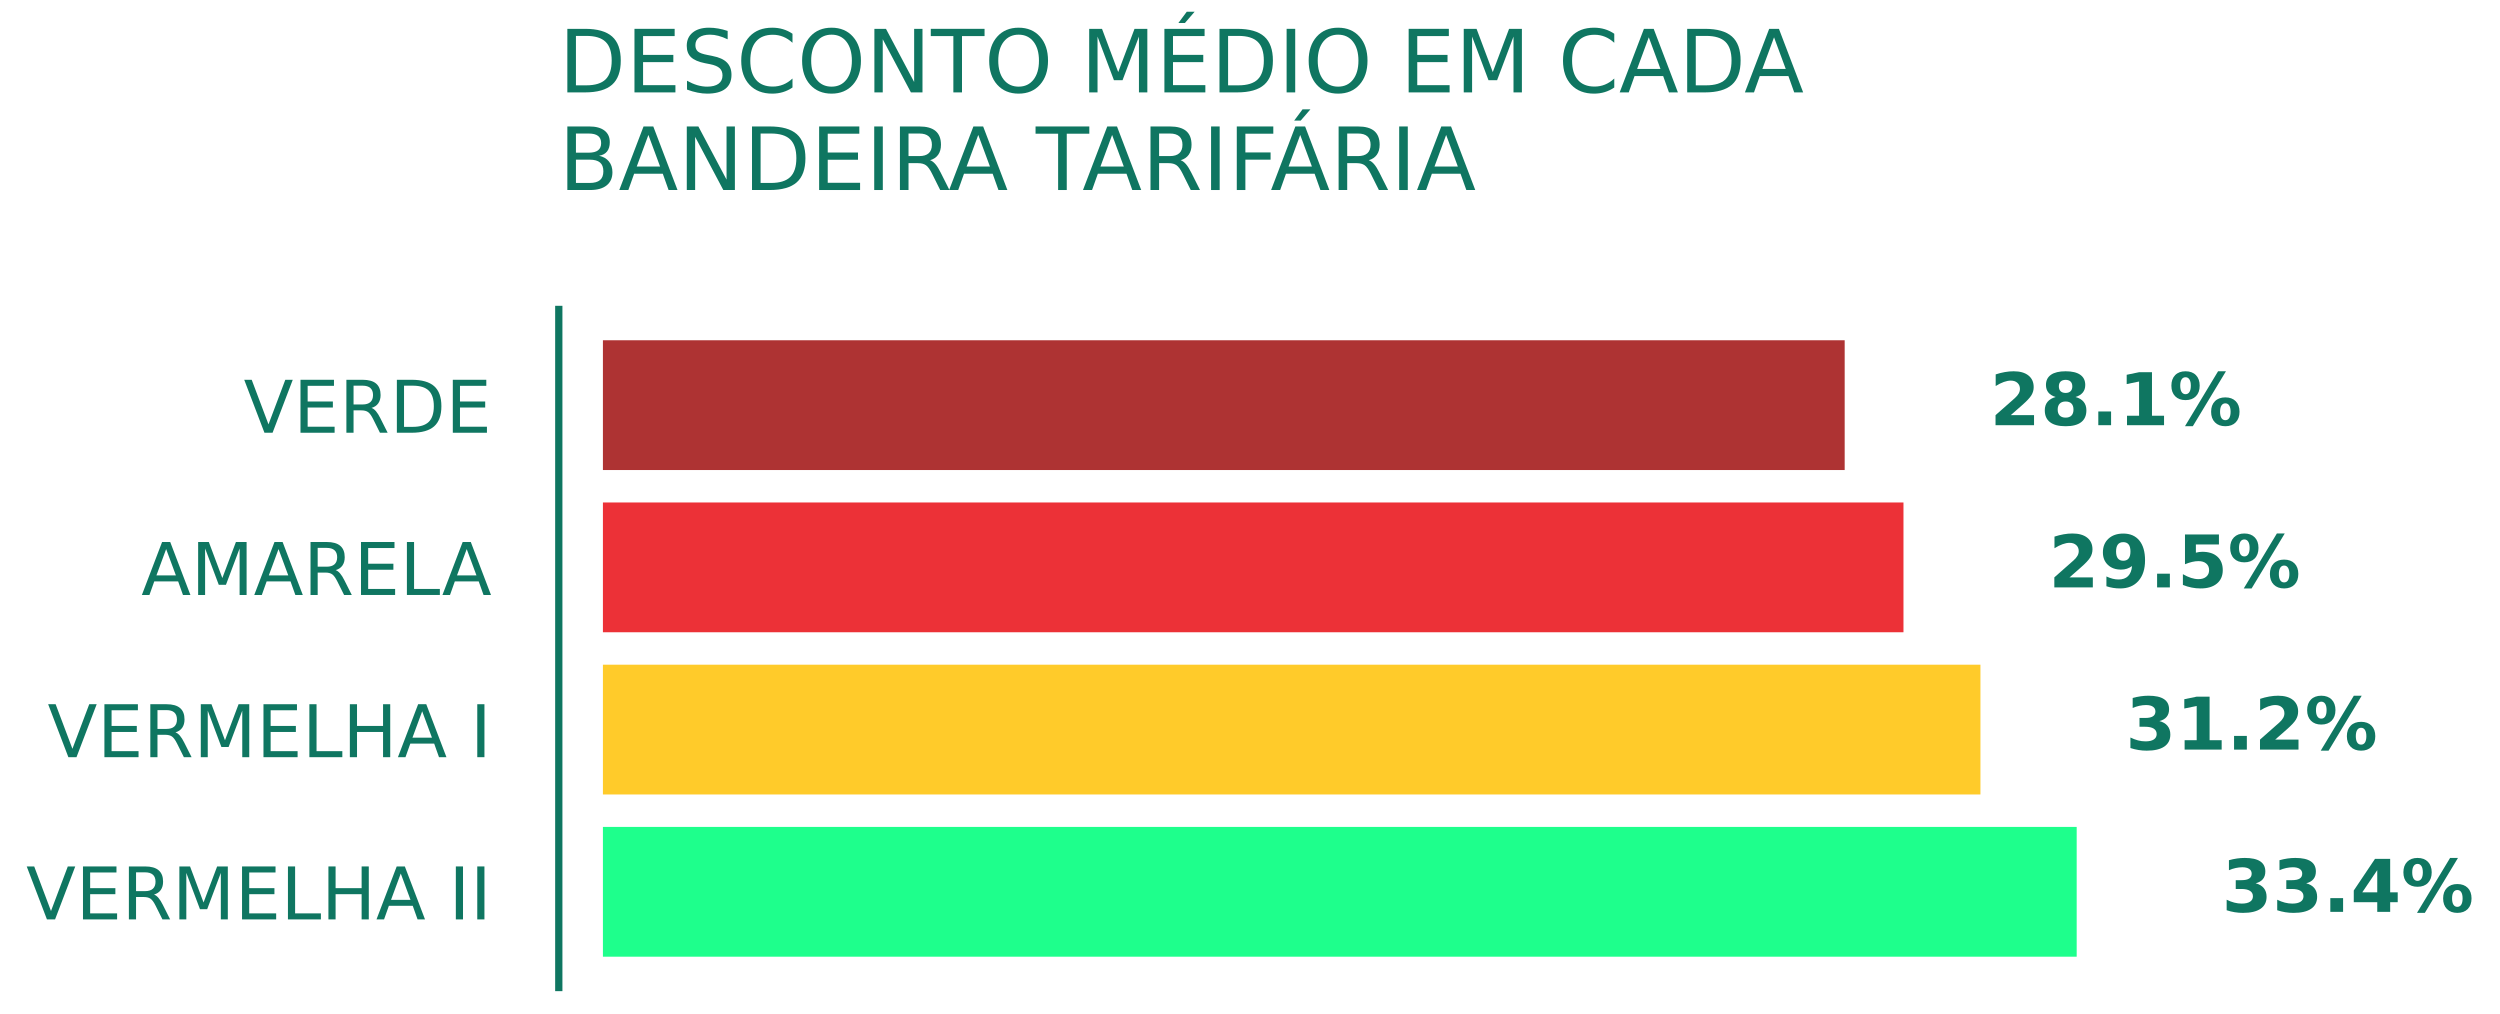
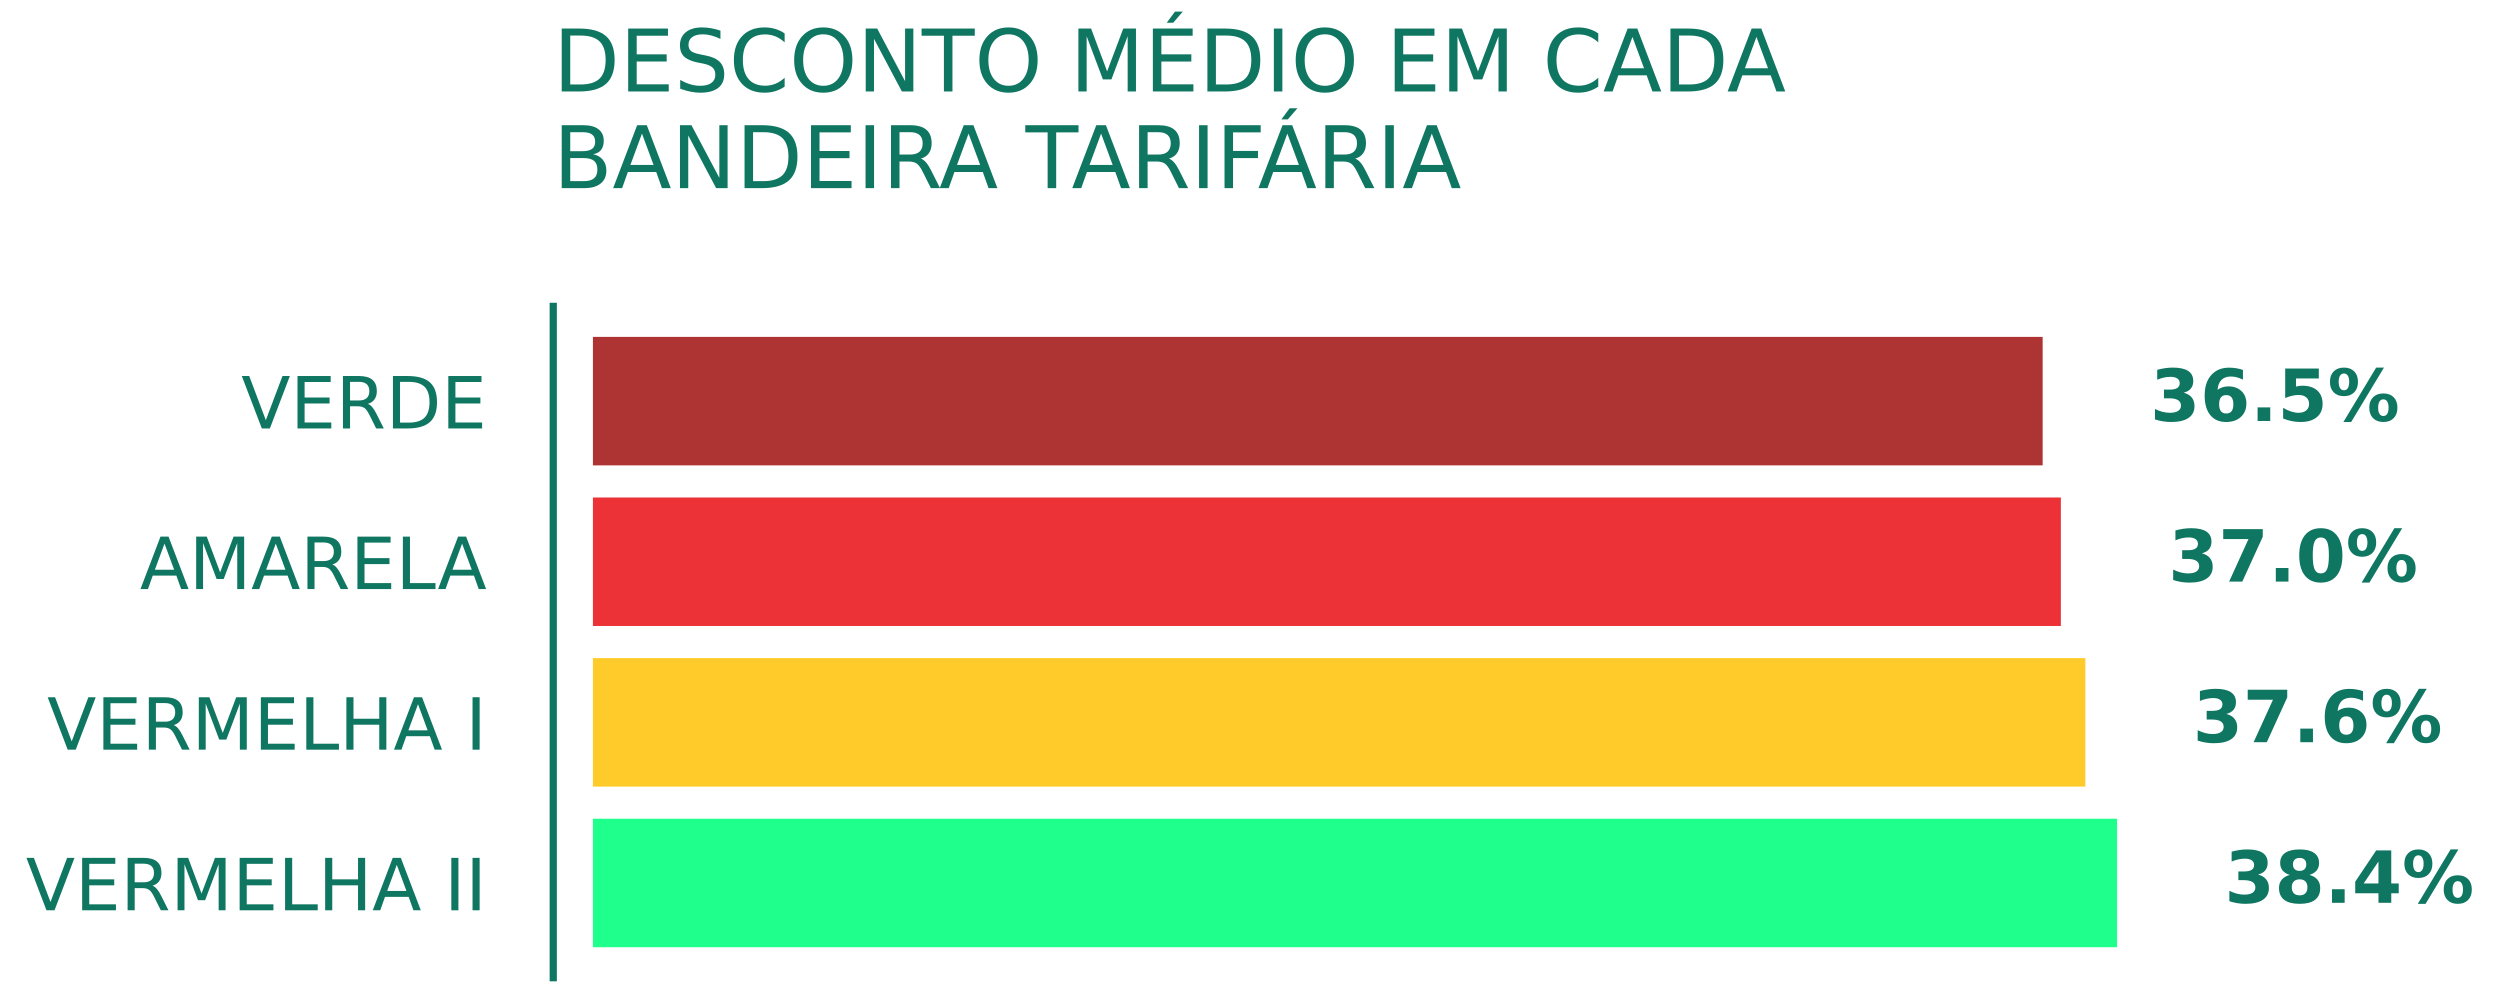
- <svg xmlns="http://www.w3.org/2000/svg" xmlns:xlink="http://www.w3.org/1999/xlink" width="688.235pt" height="279.058pt" viewBox="0 0 688.235 279.058" version="1.1">
+ <svg xmlns="http://www.w3.org/2000/svg" xmlns:xlink="http://www.w3.org/1999/xlink" width="695.126pt" height="279.058pt" viewBox="0 0 695.126 279.058" version="1.1">
  <defs>
    <style type="text/css">*{stroke-linejoin: round; stroke-linecap: butt}</style>
  </defs>
  <g id="figure_1">
    <g id="patch_1">
-       <path d="M 0 279.058  L 688.235 279.058  L 688.235 0  L 0 0  L 0 279.058  z " style="fill: none" />
+       <path d="M 0 279.058  L 695.126 279.058  L 695.126 0  L 0 0  L 0 279.058  z " style="fill: none" />
    </g>
    <g id="axes_1">
      <g id="patch_2">
-         <path d="M 153.831 271.858  L 591.986 271.858  L 591.986 85.186  L 153.831 85.186  L 153.831 271.858  z " style="fill: none" />
+         <path d="M 153.831 271.858  L 609.84 271.858  L 609.84 85.186  L 153.831 85.186  L 153.831 271.858  z " style="fill: none" />
      </g>
      <g id="patch_3">
-         <path d="M 165.98 263.373  L 571.7 263.373  L 571.7 227.646  L 165.98 227.646  z " clip-path="url(#p517118cd65)" style="fill: #1eff8c" />
+         <path d="M 164.862 263.373  L 588.65 263.373  L 588.65 227.646  L 164.862 227.646  z " clip-path="url(#pcceaad67c8)" style="fill: #1eff8c" />
      </g>
      <g id="patch_4">
-         <path d="M 165.98 218.714  L 545.203 218.714  L 545.203 182.988  L 165.98 182.988  z " clip-path="url(#p517118cd65)" style="fill: #ffcb2a" />
+         <path d="M 164.862 218.714  L 579.835 218.714  L 579.835 182.988  L 164.862 182.988  z " clip-path="url(#pcceaad67c8)" style="fill: #ffcb2a" />
      </g>
      <g id="patch_5">
-         <path d="M 165.98 174.056  L 524.015 174.056  L 524.015 138.329  L 165.98 138.329  z " clip-path="url(#p517118cd65)" style="fill: #ec3137" />
+         <path d="M 164.862 174.056  L 573.025 174.056  L 573.025 138.329  L 164.862 138.329  z " clip-path="url(#pcceaad67c8)" style="fill: #ec3137" />
      </g>
      <g id="patch_6">
-         <path d="M 165.98 129.398  L 507.829 129.398  L 507.829 93.671  L 165.98 93.671  z " clip-path="url(#p517118cd65)" style="fill: #ae3333" />
+         <path d="M 164.862 129.398  L 567.96 129.398  L 567.96 93.671  L 164.862 93.671  z " clip-path="url(#pcceaad67c8)" style="fill: #ae3333" />
      </g>
      <g id="matplotlib.axis_1">
        <g id="ytick_1">
          <g id="text_1">
            <g style="fill: #0f7661" transform="translate(7.2 253.1077) scale(0.2 -0.2)">
              <defs>
                <path id="DejaVuSans-56" d="M 1831 0  L 50 4666  L 709 4666  L 2188 738  L 3669 4666  L 4325 4666  L 2547 0  L 1831 0  z " transform="scale(0.015625)" />
                <path id="DejaVuSans-45" d="M 628 4666  L 3578 4666  L 3578 4134  L 1259 4134  L 1259 2753  L 3481 2753  L 3481 2222  L 1259 2222  L 1259 531  L 3634 531  L 3634 0  L 628 0  L 628 4666  z " transform="scale(0.015625)" />
                <path id="DejaVuSans-52" d="M 2841 2188  Q 3044 2119 3236 1894  Q 3428 1669 3622 1275  L 4263 0  L 3584 0  L 2988 1197  Q 2756 1666 2539 1819  Q 2322 1972 1947 1972  L 1259 1972  L 1259 0  L 628 0  L 628 4666  L 2053 4666  Q 2853 4666 3247 4331  Q 3641 3997 3641 3322  Q 3641 2881 3436 2590  Q 3231 2300 2841 2188  z M 1259 4147  L 1259 2491  L 2053 2491  Q 2509 2491 2742 2702  Q 2975 2913 2975 3322  Q 2975 3731 2742 3939  Q 2509 4147 2053 4147  L 1259 4147  z " transform="scale(0.015625)" />
                <path id="DejaVuSans-4d" d="M 628 4666  L 1569 4666  L 2759 1491  L 3956 4666  L 4897 4666  L 4897 0  L 4281 0  L 4281 4097  L 3078 897  L 2444 897  L 1241 4097  L 1241 0  L 628 0  L 628 4666  z " transform="scale(0.015625)" />
                <path id="DejaVuSans-4c" d="M 628 4666  L 1259 4666  L 1259 531  L 3531 531  L 3531 0  L 628 0  L 628 4666  z " transform="scale(0.015625)" />
                <path id="DejaVuSans-48" d="M 628 4666  L 1259 4666  L 1259 2753  L 3553 2753  L 3553 4666  L 4184 4666  L 4184 0  L 3553 0  L 3553 2222  L 1259 2222  L 1259 0  L 628 0  L 628 4666  z " transform="scale(0.015625)" />
                <path id="DejaVuSans-41" d="M 2188 4044  L 1331 1722  L 3047 1722  L 2188 4044  z M 1831 4666  L 2547 4666  L 4325 0  L 3669 0  L 3244 1197  L 1141 1197  L 716 0  L 50 0  L 1831 4666  z " transform="scale(0.015625)" />
                <path id="DejaVuSans-20" transform="scale(0.015625)" />
                <path id="DejaVuSans-49" d="M 628 4666  L 1259 4666  L 1259 0  L 628 0  L 628 4666  z " transform="scale(0.015625)" />
              </defs>
              <use xlink:href="#DejaVuSans-56" />
              <use xlink:href="#DejaVuSans-45" transform="translate(68.4082 0)" />
              <use xlink:href="#DejaVuSans-52" transform="translate(131.5918 0)" />
              <use xlink:href="#DejaVuSans-4d" transform="translate(201.0742 0)" />
              <use xlink:href="#DejaVuSans-45" transform="translate(287.3535 0)" />
              <use xlink:href="#DejaVuSans-4c" transform="translate(350.5371 0)" />
              <use xlink:href="#DejaVuSans-48" transform="translate(406.25 0)" />
              <use xlink:href="#DejaVuSans-41" transform="translate(481.4453 0)" />
              <use xlink:href="#DejaVuSans-20" transform="translate(549.8535 0)" />
              <use xlink:href="#DejaVuSans-49" transform="translate(581.6406 0)" />
              <use xlink:href="#DejaVuSans-49" transform="translate(611.1328 0)" />
            </g>
          </g>
        </g>
        <g id="ytick_2">
          <g id="text_2">
            <g style="fill: #0f7661" transform="translate(13.1 208.4494) scale(0.2 -0.2)">
              <use xlink:href="#DejaVuSans-56" />
              <use xlink:href="#DejaVuSans-45" transform="translate(68.4082 0)" />
              <use xlink:href="#DejaVuSans-52" transform="translate(131.5918 0)" />
              <use xlink:href="#DejaVuSans-4d" transform="translate(201.0742 0)" />
              <use xlink:href="#DejaVuSans-45" transform="translate(287.3535 0)" />
              <use xlink:href="#DejaVuSans-4c" transform="translate(350.5371 0)" />
              <use xlink:href="#DejaVuSans-48" transform="translate(406.25 0)" />
              <use xlink:href="#DejaVuSans-41" transform="translate(481.4453 0)" />
              <use xlink:href="#DejaVuSans-20" transform="translate(549.8535 0)" />
              <use xlink:href="#DejaVuSans-49" transform="translate(581.6406 0)" />
            </g>
          </g>
        </g>
        <g id="ytick_3">
          <g id="text_3">
            <g style="fill: #0f7661" transform="translate(38.90313 163.791) scale(0.2 -0.2)">
              <use xlink:href="#DejaVuSans-41" />
              <use xlink:href="#DejaVuSans-4d" transform="translate(68.4082 0)" />
              <use xlink:href="#DejaVuSans-41" transform="translate(154.6875 0)" />
              <use xlink:href="#DejaVuSans-52" transform="translate(223.0957 0)" />
              <use xlink:href="#DejaVuSans-45" transform="translate(292.5781 0)" />
              <use xlink:href="#DejaVuSans-4c" transform="translate(355.7617 0)" />
              <use xlink:href="#DejaVuSans-41" transform="translate(413.7246 0)" />
            </g>
          </g>
        </g>
        <g id="ytick_4">
          <g id="text_4">
            <g style="fill: #0f7661" transform="translate(67.07812 119.1326) scale(0.2 -0.2)">
              <defs>
                <path id="DejaVuSans-44" d="M 1259 4147  L 1259 519  L 2022 519  Q 2988 519 3436 956  Q 3884 1394 3884 2338  Q 3884 3275 3436 3711  Q 2988 4147 2022 4147  L 1259 4147  z M 628 4666  L 1925 4666  Q 3281 4666 3915 4102  Q 4550 3538 4550 2338  Q 4550 1131 3912 565  Q 3275 0 1925 0  L 628 0  L 628 4666  z " transform="scale(0.015625)" />
              </defs>
              <use xlink:href="#DejaVuSans-56" />
              <use xlink:href="#DejaVuSans-45" transform="translate(68.4082 0)" />
              <use xlink:href="#DejaVuSans-52" transform="translate(131.5918 0)" />
              <use xlink:href="#DejaVuSans-44" transform="translate(201.0742 0)" />
              <use xlink:href="#DejaVuSans-45" transform="translate(278.0762 0)" />
            </g>
          </g>
        </g>
      </g>
      <g id="patch_7">
        <path d="M 153.831 271.858  L 153.831 85.186  " style="fill: none; stroke: #0f7661; stroke-width: 2; stroke-linejoin: miter; stroke-linecap: square" />
      </g>
      <g id="text_5">
-         <g style="fill: #0f7661" transform="translate(611.6502 251.0281) scale(0.2 -0.2)">
+         <g style="fill: #0f7661" transform="translate(618.5419 251.0281) scale(0.2 -0.2)">
          <defs>
            <path id="DejaVuSans-Bold-33" d="M 2981 2516  Q 3453 2394 3698 2092  Q 3944 1791 3944 1325  Q 3944 631 3412 270  Q 2881 -91 1863 -91  Q 1503 -91 1142 -33  Q 781 25 428 141  L 428 1069  Q 766 900 1098 814  Q 1431 728 1753 728  Q 2231 728 2486 893  Q 2741 1059 2741 1369  Q 2741 1688 2480 1852  Q 2219 2016 1709 2016  L 1228 2016  L 1228 2791  L 1734 2791  Q 2188 2791 2409 2933  Q 2631 3075 2631 3366  Q 2631 3634 2415 3781  Q 2200 3928 1806 3928  Q 1516 3928 1219 3862  Q 922 3797 628 3669  L 628 4550  Q 984 4650 1334 4700  Q 1684 4750 2022 4750  Q 2931 4750 3382 4451  Q 3834 4153 3834 3553  Q 3834 3144 3618 2883  Q 3403 2622 2981 2516  z " transform="scale(0.015625)" />
+             <path id="DejaVuSans-Bold-38" d="M 2228 2088  Q 1891 2088 1709 1903  Q 1528 1719 1528 1375  Q 1528 1031 1709 848  Q 1891 666 2228 666  Q 2563 666 2741 848  Q 2919 1031 2919 1375  Q 2919 1722 2741 1905  Q 2563 2088 2228 2088  z M 1350 2484  Q 925 2613 709 2878  Q 494 3144 494 3541  Q 494 4131 934 4440  Q 1375 4750 2228 4750  Q 3075 4750 3515 4442  Q 3956 4134 3956 3541  Q 3956 3144 3739 2878  Q 3522 2613 3097 2484  Q 3572 2353 3814 2058  Q 4056 1763 4056 1313  Q 4056 619 3595 264  Q 3134 -91 2228 -91  Q 1319 -91 855 264  Q 391 619 391 1313  Q 391 1763 633 2058  Q 875 2353 1350 2484  z M 1631 3419  Q 1631 3141 1786 2991  Q 1941 2841 2228 2841  Q 2509 2841 2662 2991  Q 2816 3141 2816 3419  Q 2816 3697 2662 3845  Q 2509 3994 2228 3994  Q 1941 3994 1786 3844  Q 1631 3694 1631 3419  z " transform="scale(0.015625)" />
            <path id="DejaVuSans-Bold-2e" d="M 653 1209  L 1778 1209  L 1778 0  L 653 0  L 653 1209  z " transform="scale(0.015625)" />
            <path id="DejaVuSans-Bold-34" d="M 2356 3675  L 1038 1722  L 2356 1722  L 2356 3675  z M 2156 4666  L 3494 4666  L 3494 1722  L 4159 1722  L 4159 850  L 3494 850  L 3494 0  L 2356 0  L 2356 850  L 288 850  L 288 1881  L 2156 4666  z " transform="scale(0.015625)" />
            <path id="DejaVuSans-Bold-25" d="M 4959 1925  Q 4738 1925 4616 1733  Q 4494 1541 4494 1184  Q 4494 825 4614 633  Q 4734 441 4959 441  Q 5184 441 5303 633  Q 5422 825 5422 1184  Q 5422 1541 5301 1733  Q 5181 1925 4959 1925  z M 4959 2450  Q 5541 2450 5875 2112  Q 6209 1775 6209 1184  Q 6209 594 5875 251  Q 5541 -91 4959 -91  Q 4378 -91 4042 251  Q 3706 594 3706 1184  Q 3706 1772 4042 2111  Q 4378 2450 4959 2450  z M 2094 -91  L 1403 -91  L 4319 4750  L 5013 4750  L 2094 -91  z M 1453 4750  Q 2034 4750 2367 4411  Q 2700 4072 2700 3481  Q 2700 2891 2367 2550  Q 2034 2209 1453 2209  Q 872 2209 539 2550  Q 206 2891 206 3481  Q 206 4072 539 4411  Q 872 4750 1453 4750  z M 1453 4225  Q 1228 4225 1106 4031  Q 984 3838 984 3481  Q 984 3122 1106 2926  Q 1228 2731 1453 2731  Q 1678 2731 1798 2926  Q 1919 3122 1919 3481  Q 1919 3838 1797 4031  Q 1675 4225 1453 4225  z " transform="scale(0.015625)" />
          </defs>
          <use xlink:href="#DejaVuSans-Bold-33" />
-           <use xlink:href="#DejaVuSans-Bold-33" transform="translate(69.58008 0)" />
+           <use xlink:href="#DejaVuSans-Bold-38" transform="translate(69.58008 0)" />
          <use xlink:href="#DejaVuSans-Bold-2e" transform="translate(139.1602 0)" />
          <use xlink:href="#DejaVuSans-Bold-34" transform="translate(177.1484 0)" />
          <use xlink:href="#DejaVuSans-Bold-25" transform="translate(246.7285 0)" />
        </g>
      </g>
      <g id="text_6">
-         <g style="fill: #0f7661" transform="translate(585.1528 206.3697) scale(0.2 -0.2)">
-           <defs>
-             <path id="DejaVuSans-Bold-31" d="M 750 831  L 1813 831  L 1813 3847  L 722 3622  L 722 4441  L 1806 4666  L 2950 4666  L 2950 831  L 4013 831  L 4013 0  L 750 0  L 750 831  z " transform="scale(0.015625)" />
-             <path id="DejaVuSans-Bold-32" d="M 1844 884  L 3897 884  L 3897 0  L 506 0  L 506 884  L 2209 2388  Q 2438 2594 2547 2791  Q 2656 2988 2656 3200  Q 2656 3528 2436 3728  Q 2216 3928 1850 3928  Q 1569 3928 1234 3808  Q 900 3688 519 3450  L 519 4475  Q 925 4609 1322 4679  Q 1719 4750 2100 4750  Q 2938 4750 3402 4381  Q 3866 4013 3866 3353  Q 3866 2972 3669 2642  Q 3472 2313 2841 1759  L 1844 884  z " transform="scale(0.015625)" />
-           </defs>
-           <use xlink:href="#DejaVuSans-Bold-33" />
-           <use xlink:href="#DejaVuSans-Bold-31" transform="translate(69.58008 0)" />
-           <use xlink:href="#DejaVuSans-Bold-2e" transform="translate(139.1602 0)" />
-           <use xlink:href="#DejaVuSans-Bold-32" transform="translate(177.1484 0)" />
+         <g style="fill: #0f7661" transform="translate(609.7267 206.3697) scale(0.2 -0.2)">
+           <defs>
+             <path id="DejaVuSans-Bold-37" d="M 428 4666  L 3944 4666  L 3944 3988  L 2125 0  L 953 0  L 2675 3781  L 428 3781  L 428 4666  z " transform="scale(0.015625)" />
+             <path id="DejaVuSans-Bold-36" d="M 2316 2303  Q 2000 2303 1842 2098  Q 1684 1894 1684 1484  Q 1684 1075 1842 870  Q 2000 666 2316 666  Q 2634 666 2792 870  Q 2950 1075 2950 1484  Q 2950 1894 2792 2098  Q 2634 2303 2316 2303  z M 3803 4544  L 3803 3681  Q 3506 3822 3243 3889  Q 2981 3956 2731 3956  Q 2194 3956 1894 3657  Q 1594 3359 1544 2772  Q 1750 2925 1990 3001  Q 2231 3078 2516 3078  Q 3231 3078 3670 2659  Q 4109 2241 4109 1563  Q 4109 813 3618 361  Q 3128 -91 2303 -91  Q 1394 -91 895 523  Q 397 1138 397 2266  Q 397 3422 980 4083  Q 1563 4744 2578 4744  Q 2900 4744 3203 4694  Q 3506 4644 3803 4544  z " transform="scale(0.015625)" />
+           </defs>
+           <use xlink:href="#DejaVuSans-Bold-33" />
+           <use xlink:href="#DejaVuSans-Bold-37" transform="translate(69.58008 0)" />
+           <use xlink:href="#DejaVuSans-Bold-2e" transform="translate(139.1602 0)" />
+           <use xlink:href="#DejaVuSans-Bold-36" transform="translate(177.1484 0)" />
          <use xlink:href="#DejaVuSans-Bold-25" transform="translate(246.7285 0)" />
        </g>
      </g>
      <g id="text_7">
-         <g style="fill: #0f7661" transform="translate(563.9645 161.7113) scale(0.2 -0.2)">
-           <defs>
-             <path id="DejaVuSans-Bold-39" d="M 641 103  L 641 966  Q 928 831 1190 764  Q 1453 697 1709 697  Q 2247 697 2547 995  Q 2847 1294 2900 1881  Q 2688 1725 2447 1647  Q 2206 1569 1925 1569  Q 1209 1569 770 1986  Q 331 2403 331 3084  Q 331 3838 820 4291  Q 1309 4744 2131 4744  Q 3044 4744 3544 4128  Q 4044 3513 4044 2388  Q 4044 1231 3459 570  Q 2875 -91 1856 -91  Q 1528 -91 1228 -42  Q 928 6 641 103  z M 2125 2350  Q 2441 2350 2600 2554  Q 2759 2759 2759 3169  Q 2759 3575 2600 3781  Q 2441 3988 2125 3988  Q 1809 3988 1650 3781  Q 1491 3575 1491 3169  Q 1491 2759 1650 2554  Q 1809 2350 2125 2350  z " transform="scale(0.015625)" />
+         <g style="fill: #0f7661" transform="translate(602.917 161.7113) scale(0.2 -0.2)">
+           <defs>
+             <path id="DejaVuSans-Bold-30" d="M 2944 2338  Q 2944 3213 2780 3570  Q 2616 3928 2228 3928  Q 1841 3928 1675 3570  Q 1509 3213 1509 2338  Q 1509 1453 1675 1090  Q 1841 728 2228 728  Q 2613 728 2778 1090  Q 2944 1453 2944 2338  z M 4147 2328  Q 4147 1169 3647 539  Q 3147 -91 2228 -91  Q 1306 -91 806 539  Q 306 1169 306 2328  Q 306 3491 806 4120  Q 1306 4750 2228 4750  Q 3147 4750 3647 4120  Q 4147 3491 4147 2328  z " transform="scale(0.015625)" />
+           </defs>
+           <use xlink:href="#DejaVuSans-Bold-33" />
+           <use xlink:href="#DejaVuSans-Bold-37" transform="translate(69.58008 0)" />
+           <use xlink:href="#DejaVuSans-Bold-2e" transform="translate(139.1602 0)" />
+           <use xlink:href="#DejaVuSans-Bold-30" transform="translate(177.1484 0)" />
+           <use xlink:href="#DejaVuSans-Bold-25" transform="translate(246.7285 0)" />
+         </g>
+       </g>
+       <g id="text_8">
+         <g style="fill: #0f7661" transform="translate(597.8519 117.0529) scale(0.2 -0.2)">
+           <defs>
            <path id="DejaVuSans-Bold-35" d="M 678 4666  L 3669 4666  L 3669 3781  L 1638 3781  L 1638 3059  Q 1775 3097 1914 3117  Q 2053 3138 2203 3138  Q 3056 3138 3531 2711  Q 4006 2284 4006 1522  Q 4006 766 3489 337  Q 2972 -91 2053 -91  Q 1656 -91 1267 -14  Q 878 63 494 219  L 494 1166  Q 875 947 1217 837  Q 1559 728 1863 728  Q 2300 728 2551 942  Q 2803 1156 2803 1522  Q 2803 1891 2551 2103  Q 2300 2316 1863 2316  Q 1603 2316 1309 2248  Q 1016 2181 678 2041  L 678 4666  z " transform="scale(0.015625)" />
          </defs>
-           <use xlink:href="#DejaVuSans-Bold-32" />
-           <use xlink:href="#DejaVuSans-Bold-39" transform="translate(69.58008 0)" />
+           <use xlink:href="#DejaVuSans-Bold-33" />
+           <use xlink:href="#DejaVuSans-Bold-36" transform="translate(69.58008 0)" />
          <use xlink:href="#DejaVuSans-Bold-2e" transform="translate(139.1602 0)" />
          <use xlink:href="#DejaVuSans-Bold-35" transform="translate(177.1484 0)" />
-           <use xlink:href="#DejaVuSans-Bold-25" transform="translate(246.7285 0)" />
-         </g>
-       </g>
-       <g id="text_8">
-         <g style="fill: #0f7661" transform="translate(547.7791 117.0529) scale(0.2 -0.2)">
-           <defs>
-             <path id="DejaVuSans-Bold-38" d="M 2228 2088  Q 1891 2088 1709 1903  Q 1528 1719 1528 1375  Q 1528 1031 1709 848  Q 1891 666 2228 666  Q 2563 666 2741 848  Q 2919 1031 2919 1375  Q 2919 1722 2741 1905  Q 2563 2088 2228 2088  z M 1350 2484  Q 925 2613 709 2878  Q 494 3144 494 3541  Q 494 4131 934 4440  Q 1375 4750 2228 4750  Q 3075 4750 3515 4442  Q 3956 4134 3956 3541  Q 3956 3144 3739 2878  Q 3522 2613 3097 2484  Q 3572 2353 3814 2058  Q 4056 1763 4056 1313  Q 4056 619 3595 264  Q 3134 -91 2228 -91  Q 1319 -91 855 264  Q 391 619 391 1313  Q 391 1763 633 2058  Q 875 2353 1350 2484  z M 1631 3419  Q 1631 3141 1786 2991  Q 1941 2841 2228 2841  Q 2509 2841 2662 2991  Q 2816 3141 2816 3419  Q 2816 3697 2662 3845  Q 2509 3994 2228 3994  Q 1941 3994 1786 3844  Q 1631 3694 1631 3419  z " transform="scale(0.015625)" />
-           </defs>
-           <use xlink:href="#DejaVuSans-Bold-32" />
-           <use xlink:href="#DejaVuSans-Bold-38" transform="translate(69.58008 0)" />
-           <use xlink:href="#DejaVuSans-Bold-2e" transform="translate(139.1602 0)" />
-           <use xlink:href="#DejaVuSans-Bold-31" transform="translate(177.1484 0)" />
          <use xlink:href="#DejaVuSans-Bold-25" transform="translate(246.7285 0)" />
        </g>
      </g>
      <g id="text_9">
        <g style="fill: #0f7661" transform="translate(153.8313 25.43625) scale(0.24 -0.24)">
          <defs>
            <path id="DejaVuSans-53" d="M 3425 4513  L 3425 3897  Q 3066 4069 2747 4153  Q 2428 4238 2131 4238  Q 1616 4238 1336 4038  Q 1056 3838 1056 3469  Q 1056 3159 1242 3001  Q 1428 2844 1947 2747  L 2328 2669  Q 3034 2534 3370 2195  Q 3706 1856 3706 1288  Q 3706 609 3251 259  Q 2797 -91 1919 -91  Q 1588 -91 1214 -16  Q 841 59 441 206  L 441 856  Q 825 641 1194 531  Q 1563 422 1919 422  Q 2459 422 2753 634  Q 3047 847 3047 1241  Q 3047 1584 2836 1778  Q 2625 1972 2144 2069  L 1759 2144  Q 1053 2284 737 2584  Q 422 2884 422 3419  Q 422 4038 858 4394  Q 1294 4750 2059 4750  Q 2388 4750 2728 4690  Q 3069 4631 3425 4513  z " transform="scale(0.015625)" />
            <path id="DejaVuSans-43" d="M 4122 4306  L 4122 3641  Q 3803 3938 3442 4084  Q 3081 4231 2675 4231  Q 1875 4231 1450 3742  Q 1025 3253 1025 2328  Q 1025 1406 1450 917  Q 1875 428 2675 428  Q 3081 428 3442 575  Q 3803 722 4122 1019  L 4122 359  Q 3791 134 3420 21  Q 3050 -91 2638 -91  Q 1578 -91 968 557  Q 359 1206 359 2328  Q 359 3453 968 4101  Q 1578 4750 2638 4750  Q 3056 4750 3426 4639  Q 3797 4528 4122 4306  z " transform="scale(0.015625)" />
            <path id="DejaVuSans-4f" d="M 2522 4238  Q 1834 4238 1429 3725  Q 1025 3213 1025 2328  Q 1025 1447 1429 934  Q 1834 422 2522 422  Q 3209 422 3611 934  Q 4013 1447 4013 2328  Q 4013 3213 3611 3725  Q 3209 4238 2522 4238  z M 2522 4750  Q 3503 4750 4090 4092  Q 4678 3434 4678 2328  Q 4678 1225 4090 567  Q 3503 -91 2522 -91  Q 1538 -91 948 565  Q 359 1222 359 2328  Q 359 3434 948 4092  Q 1538 4750 2522 4750  z " transform="scale(0.015625)" />
            <path id="DejaVuSans-4e" d="M 628 4666  L 1478 4666  L 3547 763  L 3547 4666  L 4159 4666  L 4159 0  L 3309 0  L 1241 3903  L 1241 0  L 628 0  L 628 4666  z " transform="scale(0.015625)" />
            <path id="DejaVuSans-54" d="M -19 4666  L 3928 4666  L 3928 4134  L 2272 4134  L 2272 0  L 1638 0  L 1638 4134  L -19 4134  L -19 4666  z " transform="scale(0.015625)" />
            <path id="DejaVuSans-c9" d="M 628 4666  L 3578 4666  L 3578 4134  L 1259 4134  L 1259 2753  L 3481 2753  L 3481 2222  L 1259 2222  L 1259 531  L 3634 531  L 3634 0  L 628 0  L 628 4666  z M 2268 5921  L 2846 5921  L 2134 5096  L 1655 5096  L 2268 5921  z " transform="scale(0.015625)" />
          </defs>
          <use xlink:href="#DejaVuSans-44" />
          <use xlink:href="#DejaVuSans-45" transform="translate(77.00195 0)" />
          <use xlink:href="#DejaVuSans-53" transform="translate(140.1855 0)" />
          <use xlink:href="#DejaVuSans-43" transform="translate(203.6621 0)" />
          <use xlink:href="#DejaVuSans-4f" transform="translate(273.4863 0)" />
          <use xlink:href="#DejaVuSans-4e" transform="translate(352.1973 0)" />
          <use xlink:href="#DejaVuSans-54" transform="translate(427.002 0)" />
          <use xlink:href="#DejaVuSans-4f" transform="translate(488.0859 0)" />
          <use xlink:href="#DejaVuSans-20" transform="translate(566.7969 0)" />
          <use xlink:href="#DejaVuSans-4d" transform="translate(598.584 0)" />
          <use xlink:href="#DejaVuSans-c9" transform="translate(684.8633 0)" />
          <use xlink:href="#DejaVuSans-44" transform="translate(748.0469 0)" />
          <use xlink:href="#DejaVuSans-49" transform="translate(825.0488 0)" />
          <use xlink:href="#DejaVuSans-4f" transform="translate(854.541 0)" />
          <use xlink:href="#DejaVuSans-20" transform="translate(933.252 0)" />
          <use xlink:href="#DejaVuSans-45" transform="translate(965.0391 0)" />
          <use xlink:href="#DejaVuSans-4d" transform="translate(1028.223 0)" />
          <use xlink:href="#DejaVuSans-20" transform="translate(1114.502 0)" />
          <use xlink:href="#DejaVuSans-43" transform="translate(1146.289 0)" />
          <use xlink:href="#DejaVuSans-41" transform="translate(1216.113 0)" />
          <use xlink:href="#DejaVuSans-44" transform="translate(1284.521 0)" />
          <use xlink:href="#DejaVuSans-41" transform="translate(1359.773 0)" />
          <use xlink:href="#DejaVuSans-20" transform="translate(1428.182 0)" />
        </g>
        <g style="fill: #0f7661" transform="translate(153.8313 52.311) scale(0.24 -0.24)">
          <defs>
            <path id="DejaVuSans-42" d="M 1259 2228  L 1259 519  L 2272 519  Q 2781 519 3026 730  Q 3272 941 3272 1375  Q 3272 1813 3026 2020  Q 2781 2228 2272 2228  L 1259 2228  z M 1259 4147  L 1259 2741  L 2194 2741  Q 2656 2741 2882 2914  Q 3109 3088 3109 3444  Q 3109 3797 2882 3972  Q 2656 4147 2194 4147  L 1259 4147  z M 628 4666  L 2241 4666  Q 2963 4666 3353 4366  Q 3744 4066 3744 3513  Q 3744 3084 3544 2831  Q 3344 2578 2956 2516  Q 3422 2416 3680 2098  Q 3938 1781 3938 1306  Q 3938 681 3513 340  Q 3088 0 2303 0  L 628 0  L 628 4666  z " transform="scale(0.015625)" />
            <path id="DejaVuSans-46" d="M 628 4666  L 3309 4666  L 3309 4134  L 1259 4134  L 1259 2759  L 3109 2759  L 3109 2228  L 1259 2228  L 1259 0  L 628 0  L 628 4666  z " transform="scale(0.015625)" />
            <path id="DejaVuSans-c1" d="M 2188 4044  L 1331 1722  L 3047 1722  L 2188 4044  z M 1831 4666  L 2547 4666  L 4325 0  L 3669 0  L 3244 1197  L 1141 1197  L 716 0  L 50 0  L 1831 4666  z M 2356 5921  L 2934 5921  L 2222 5096  L 1743 5096  L 2356 5921  z " transform="scale(0.015625)" />
          </defs>
          <use xlink:href="#DejaVuSans-42" />
          <use xlink:href="#DejaVuSans-41" transform="translate(68.60352 0)" />
          <use xlink:href="#DejaVuSans-4e" transform="translate(137.0117 0)" />
          <use xlink:href="#DejaVuSans-44" transform="translate(211.8164 0)" />
          <use xlink:href="#DejaVuSans-45" transform="translate(288.8184 0)" />
          <use xlink:href="#DejaVuSans-49" transform="translate(352.002 0)" />
          <use xlink:href="#DejaVuSans-52" transform="translate(381.4941 0)" />
          <use xlink:href="#DejaVuSans-41" transform="translate(446.9766 0)" />
          <use xlink:href="#DejaVuSans-20" transform="translate(515.3848 0)" />
          <use xlink:href="#DejaVuSans-54" transform="translate(547.1719 0)" />
          <use xlink:href="#DejaVuSans-41" transform="translate(600.5059 0)" />
          <use xlink:href="#DejaVuSans-52" transform="translate(668.9141 0)" />
          <use xlink:href="#DejaVuSans-49" transform="translate(738.3965 0)" />
          <use xlink:href="#DejaVuSans-46" transform="translate(767.8887 0)" />
          <use xlink:href="#DejaVuSans-c1" transform="translate(816.2832 0)" />
          <use xlink:href="#DejaVuSans-52" transform="translate(884.6914 0)" />
          <use xlink:href="#DejaVuSans-49" transform="translate(954.1738 0)" />
          <use xlink:href="#DejaVuSans-41" transform="translate(983.666 0)" />
        </g>
        <g style="fill: #0f7661" transform="translate(153.8313 79.18575) scale(0.24 -0.24)" />
      </g>
    </g>
  </g>
  <defs>
-     <clipPath id="p517118cd65">
-       <rect x="153.831" y="85.186" width="438.155" height="186.672" />
+     <clipPath id="pcceaad67c8">
+       <rect x="153.831" y="85.186" width="456.008" height="186.672" />
    </clipPath>
  </defs>
</svg>
